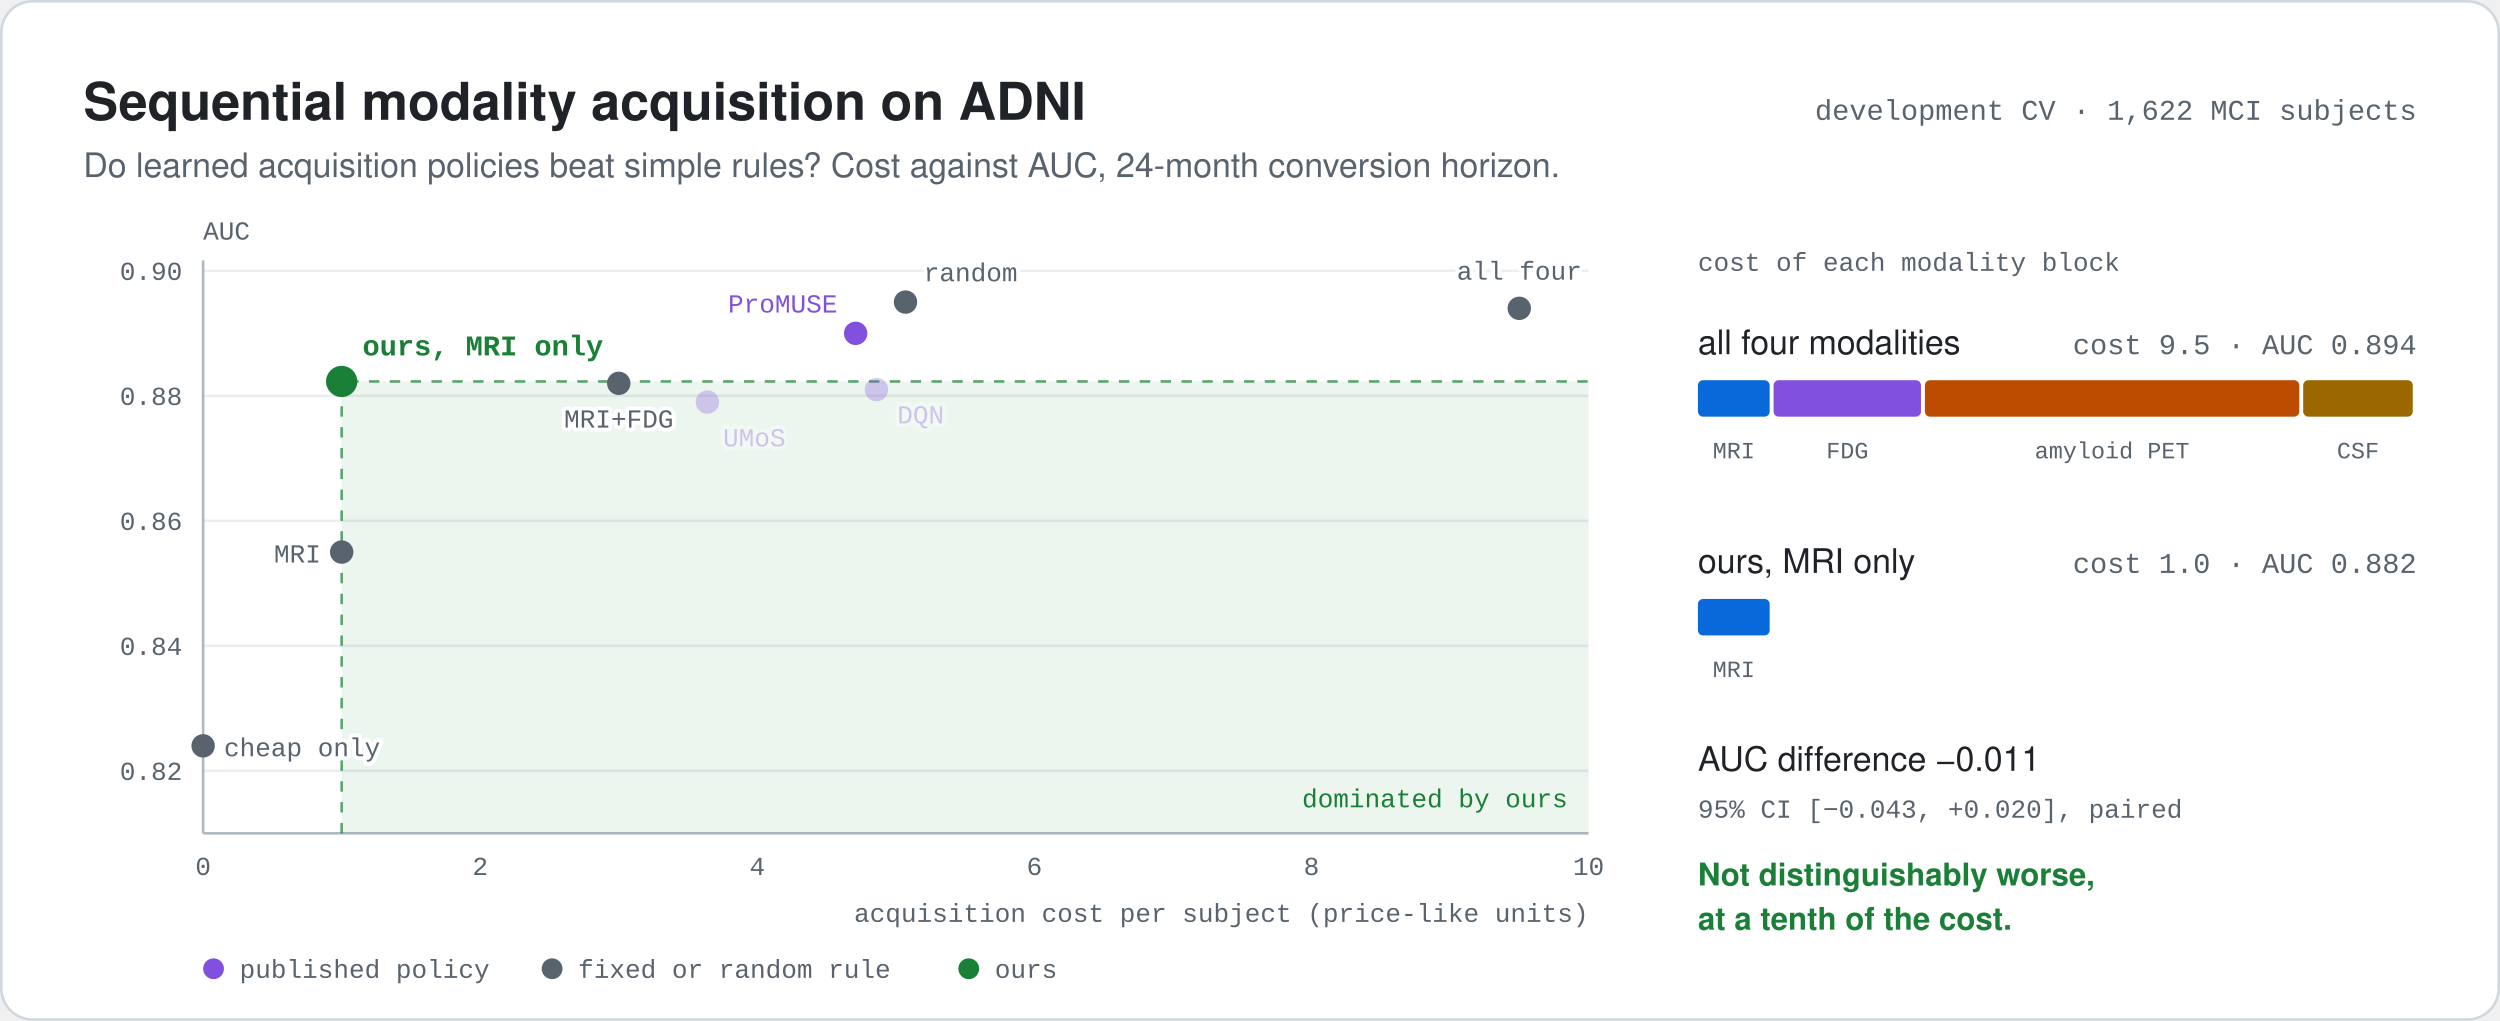
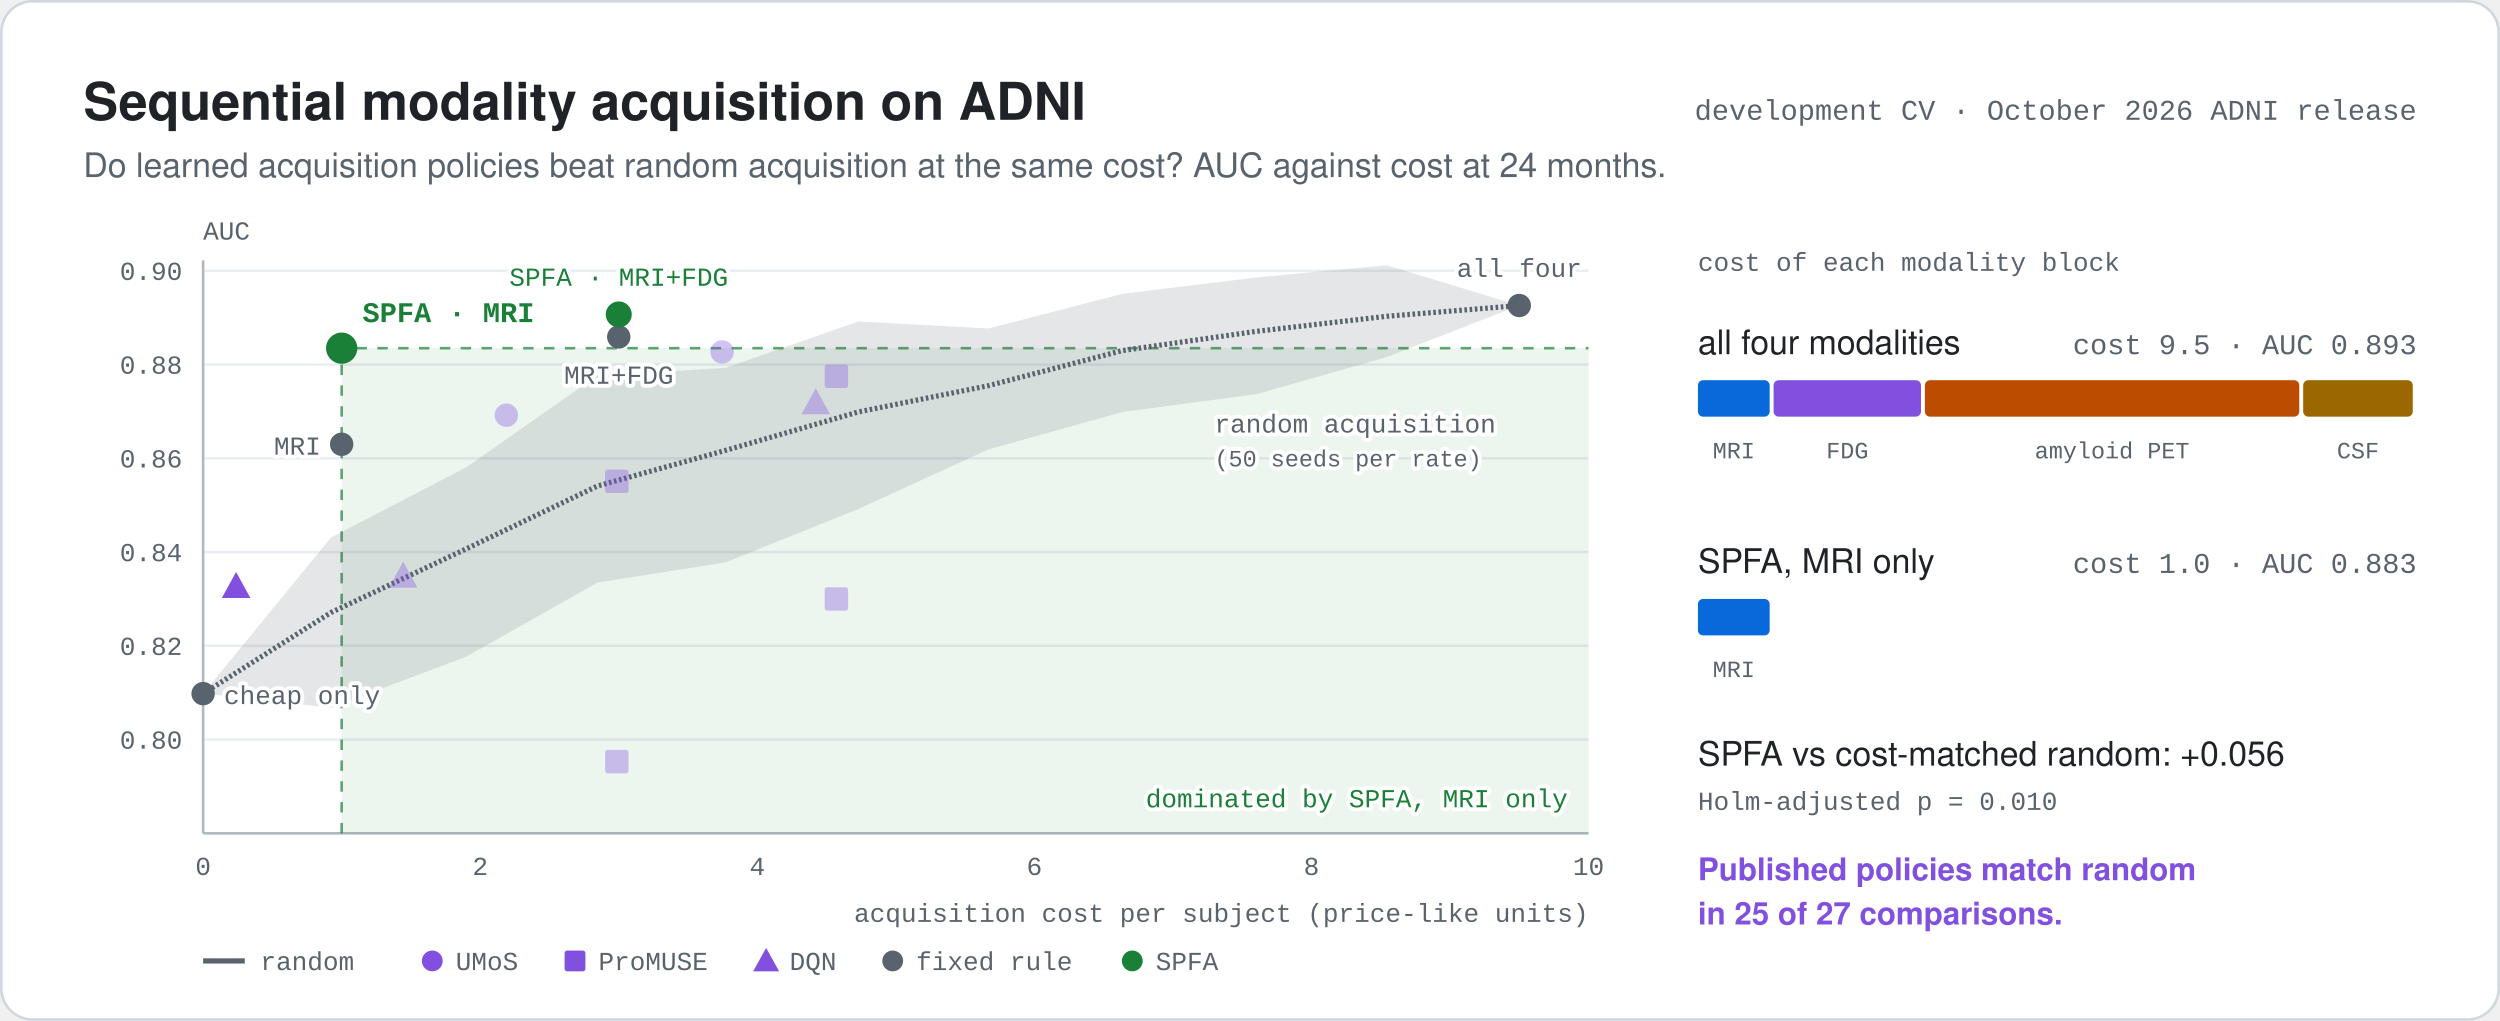
<svg xmlns="http://www.w3.org/2000/svg" width="960" height="392" viewBox="0 0 960 392" role="img" aria-labelledby="t d">
-   <style>.s{font-family:-apple-system,BlinkMacSystemFont,"Segoe UI",Helvetica,Arial,sans-serif}.m{font-family:ui-monospace,SFMono-Regular,"SF Mono",Menlo,Consolas,"Liberation Mono",monospace}@media (prefers-reduced-motion:no-preference){@keyframes a0k{0%{opacity:0}56%{opacity:0}60%{opacity:1}92%{opacity:1}96%{opacity:0}100%{opacity:0}}.a0{animation:a0k 14s cubic-bezier(.22,.8,.24,1) infinite}@keyframes a1k{0%{opacity:0;transform:scale(.2)}4%{opacity:0;transform:scale(.2)}7%{opacity:1;transform:scale(1)}92%{opacity:1;transform:scale(1)}96%{opacity:0;transform:scale(1)}100%{opacity:0;transform:scale(.2)}}.a1{animation:a1k 14s cubic-bezier(.22,.8,.24,1) infinite;transform-box:fill-box;transform-origin:center}@keyframes a2k{0%{opacity:0;transform:scale(.2)}7%{opacity:0;transform:scale(.2)}10%{opacity:1;transform:scale(1)}92%{opacity:1;transform:scale(1)}96%{opacity:0;transform:scale(1)}100%{opacity:0;transform:scale(.2)}}.a2{animation:a2k 14s cubic-bezier(.22,.8,.24,1) infinite;transform-box:fill-box;transform-origin:center}@keyframes a3k{0%{opacity:0;transform:scale(.2)}10%{opacity:0;transform:scale(.2)}13%{opacity:1;transform:scale(1)}92%{opacity:1;transform:scale(1)}96%{opacity:0;transform:scale(1)}100%{opacity:0;transform:scale(.2)}}.a3{animation:a3k 14s cubic-bezier(.22,.8,.24,1) infinite;transform-box:fill-box;transform-origin:center}@keyframes a4k{0%{opacity:0;transform:scale(.2)}13%{opacity:0;transform:scale(.2)}16%{opacity:1;transform:scale(1)}60%{opacity:1;transform:scale(1)}63%{opacity:.3;transform:scale(1)}92%{opacity:.3;transform:scale(1)}96%{opacity:0;transform:scale(1)}100%{opacity:0;transform:scale(.2)}}.a4{animation:a4k 14s cubic-bezier(.22,.8,.24,1) infinite;transform-box:fill-box;transform-origin:center}@keyframes a5k{0%{opacity:0;transform:scale(.2)}16%{opacity:0;transform:scale(.2)}19%{opacity:1;transform:scale(1)}92%{opacity:1;transform:scale(1)}96%{opacity:0;transform:scale(1)}100%{opacity:0;transform:scale(.2)}}.a5{animation:a5k 14s cubic-bezier(.22,.8,.24,1) infinite;transform-box:fill-box;transform-origin:center}@keyframes a6k{0%{opacity:0;transform:scale(.2)}19%{opacity:0;transform:scale(.2)}22%{opacity:1;transform:scale(1)}60%{opacity:1;transform:scale(1)}63%{opacity:.3;transform:scale(1)}92%{opacity:.3;transform:scale(1)}96%{opacity:0;transform:scale(1)}100%{opacity:0;transform:scale(.2)}}.a6{animation:a6k 14s cubic-bezier(.22,.8,.24,1) infinite;transform-box:fill-box;transform-origin:center}@keyframes a7k{0%{opacity:0;transform:scale(.2)}22%{opacity:0;transform:scale(.2)}25%{opacity:1;transform:scale(1)}92%{opacity:1;transform:scale(1)}96%{opacity:0;transform:scale(1)}100%{opacity:0;transform:scale(.2)}}.a7{animation:a7k 14s cubic-bezier(.22,.8,.24,1) infinite;transform-box:fill-box;transform-origin:center}@keyframes a8k{0%{opacity:0;transform:scale(.2)}25%{opacity:0;transform:scale(.2)}28%{opacity:1;transform:scale(1)}92%{opacity:1;transform:scale(1)}96%{opacity:0;transform:scale(1)}100%{opacity:0;transform:scale(.2)}}.a8{animation:a8k 14s cubic-bezier(.22,.8,.24,1) infinite;transform-box:fill-box;transform-origin:center}@keyframes a9k{0%{opacity:0;transform:scale(1)}46%{opacity:0;transform:scale(1)}47%{opacity:.8;transform:scale(1)}53%{opacity:0;transform:scale(3.4)}54%{opacity:0;transform:scale(1)}55%{opacity:.8;transform:scale(1)}61%{opacity:0;transform:scale(3.4)}100%{opacity:0;transform:scale(1)}}.a9{animation:a9k 14s ease-out infinite;transform-box:fill-box;transform-origin:center}@keyframes a10k{0%{opacity:0;transform:scale(.2)}45%{opacity:0;transform:scale(.2)}48%{opacity:1;transform:scale(1)}92%{opacity:1;transform:scale(1)}96%{opacity:0;transform:scale(1)}100%{opacity:0;transform:scale(.2)}}.a10{animation:a10k 14s cubic-bezier(.22,.8,.24,1) infinite;transform-box:fill-box;transform-origin:center}@keyframes a11k{0%{opacity:0}47%{opacity:0}50%{opacity:1}92%{opacity:1}96%{opacity:0}100%{opacity:0}}.a11{animation:a11k 14s cubic-bezier(.22,.8,.24,1) infinite}@keyframes a12k{0%{opacity:0}27%{opacity:0}30%{opacity:1}92%{opacity:1}96%{opacity:0}100%{opacity:0}}.a12{animation:a12k 14s cubic-bezier(.22,.8,.24,1) infinite}@keyframes a13k{0%{transform:scaleX(0);opacity:1}28%{transform:scaleX(0);opacity:1}31%{transform:scaleX(1);opacity:1}92%{transform:scaleX(1);opacity:1}96%{transform:scaleX(1);opacity:0}100%{transform:scaleX(0);opacity:0}}.a13{animation:a13k 14s cubic-bezier(.22,.8,.24,1) infinite;transform-box:fill-box;transform-origin:left center}@keyframes a14k{0%{opacity:0}29%{opacity:0}32%{opacity:1}92%{opacity:1}96%{opacity:0}100%{opacity:0}}.a14{animation:a14k 14s cubic-bezier(.22,.8,.24,1) infinite}@keyframes a15k{0%{transform:scaleX(0);opacity:1}31%{transform:scaleX(0);opacity:1}34%{transform:scaleX(1);opacity:1}92%{transform:scaleX(1);opacity:1}96%{transform:scaleX(1);opacity:0}100%{transform:scaleX(0);opacity:0}}.a15{animation:a15k 14s cubic-bezier(.22,.8,.24,1) infinite;transform-box:fill-box;transform-origin:left center}@keyframes a16k{0%{opacity:0}32%{opacity:0}35%{opacity:1}92%{opacity:1}96%{opacity:0}100%{opacity:0}}.a16{animation:a16k 14s cubic-bezier(.22,.8,.24,1) infinite}@keyframes a17k{0%{transform:scaleX(0);opacity:1}34%{transform:scaleX(0);opacity:1}37%{transform:scaleX(1);opacity:1}92%{transform:scaleX(1);opacity:1}96%{transform:scaleX(1);opacity:0}100%{transform:scaleX(0);opacity:0}}.a17{animation:a17k 14s cubic-bezier(.22,.8,.24,1) infinite;transform-box:fill-box;transform-origin:left center}@keyframes a18k{0%{opacity:0}35%{opacity:0}38%{opacity:1}92%{opacity:1}96%{opacity:0}100%{opacity:0}}.a18{animation:a18k 14s cubic-bezier(.22,.8,.24,1) infinite}@keyframes a19k{0%{transform:scaleX(0);opacity:1}37%{transform:scaleX(0);opacity:1}40%{transform:scaleX(1);opacity:1}92%{transform:scaleX(1);opacity:1}96%{transform:scaleX(1);opacity:0}100%{transform:scaleX(0);opacity:0}}.a19{animation:a19k 14s cubic-bezier(.22,.8,.24,1) infinite;transform-box:fill-box;transform-origin:left center}@keyframes a20k{0%{opacity:0}38%{opacity:0}41%{opacity:1}92%{opacity:1}96%{opacity:0}100%{opacity:0}}.a20{animation:a20k 14s cubic-bezier(.22,.8,.24,1) infinite}@keyframes a21k{0%{opacity:0}48%{opacity:0}51%{opacity:1}92%{opacity:1}96%{opacity:0}100%{opacity:0}}.a21{animation:a21k 14s cubic-bezier(.22,.8,.24,1) infinite}@keyframes a22k{0%{transform:scaleX(0);opacity:1}50%{transform:scaleX(0);opacity:1}53%{transform:scaleX(1);opacity:1}92%{transform:scaleX(1);opacity:1}96%{transform:scaleX(1);opacity:0}100%{transform:scaleX(0);opacity:0}}.a22{animation:a22k 14s cubic-bezier(.22,.8,.24,1) infinite;transform-box:fill-box;transform-origin:left center}@keyframes a23k{0%{opacity:0}51%{opacity:0}54%{opacity:1}92%{opacity:1}96%{opacity:0}100%{opacity:0}}.a23{animation:a23k 14s cubic-bezier(.22,.8,.24,1) infinite}@keyframes a24k{0%{opacity:0}64%{opacity:0}67%{opacity:1}92%{opacity:1}96%{opacity:0}100%{opacity:0}}.a24{animation:a24k 14s cubic-bezier(.22,.8,.24,1) infinite}@keyframes a25k{0%{opacity:0}66%{opacity:0}69%{opacity:1}92%{opacity:1}96%{opacity:0}100%{opacity:0}}.a25{animation:a25k 14s cubic-bezier(.22,.8,.24,1) infinite}@keyframes a26k{0%{opacity:0}69%{opacity:0}72%{opacity:1}92%{opacity:1}96%{opacity:0}100%{opacity:0}}.a26{animation:a26k 14s cubic-bezier(.22,.8,.24,1) infinite}}</style>
+   <style>.s{font-family:-apple-system,BlinkMacSystemFont,"Segoe UI",Helvetica,Arial,sans-serif}.m{font-family:ui-monospace,SFMono-Regular,"SF Mono",Menlo,Consolas,"Liberation Mono",monospace}@media (prefers-reduced-motion:no-preference){@keyframes a0k{0%{opacity:0}56%{opacity:0}60%{opacity:1}92%{opacity:1}95%{opacity:0}100%{opacity:0}}.a0{animation:a0k 14s cubic-bezier(.22,.8,.24,1) infinite}@keyframes a1k{0%{opacity:0}5%{opacity:0}11%{opacity:1}92%{opacity:1}95%{opacity:0}100%{opacity:0}}.a1{animation:a1k 14s cubic-bezier(.22,.8,.24,1) infinite}@keyframes a2k{0%{stroke-dashoffset:1;opacity:1}3%{stroke-dashoffset:1;opacity:1}15%{stroke-dashoffset:0;opacity:1}92%{stroke-dashoffset:0;opacity:1}95%{stroke-dashoffset:0;opacity:0}100%{stroke-dashoffset:1;opacity:0}}.a2{animation:a2k 14s cubic-bezier(.22,.8,.24,1) infinite}@keyframes a3k{0%{opacity:0}14%{opacity:0}17%{opacity:1}92%{opacity:1}95%{opacity:0}100%{opacity:0}}.a3{animation:a3k 14s cubic-bezier(.22,.8,.24,1) infinite}@keyframes a4k{0%{opacity:0;transform:scale(.2)}18%{opacity:0;transform:scale(.2)}21%{opacity:1;transform:scale(1)}92%{opacity:1;transform:scale(1)}95%{opacity:0;transform:scale(1)}100%{opacity:0;transform:scale(.2)}}.a4{animation:a4k 14s cubic-bezier(.22,.8,.24,1) infinite;transform-box:fill-box;transform-origin:center}@keyframes a5k{0%{opacity:0;transform:scale(.2)}19.4%{opacity:0;transform:scale(.2)}22.4%{opacity:1;transform:scale(1)}60%{opacity:1;transform:scale(1)}63%{opacity:.35;transform:scale(1)}92%{opacity:.35;transform:scale(1)}95%{opacity:0;transform:scale(1)}100%{opacity:0;transform:scale(.2)}}.a5{animation:a5k 14s cubic-bezier(.22,.8,.24,1) infinite;transform-box:fill-box;transform-origin:center}@keyframes a6k{0%{opacity:0;transform:scale(.2)}20.8%{opacity:0;transform:scale(.2)}23.8%{opacity:1;transform:scale(1)}60%{opacity:1;transform:scale(1)}63%{opacity:.35;transform:scale(1)}92%{opacity:.35;transform:scale(1)}95%{opacity:0;transform:scale(1)}100%{opacity:0;transform:scale(.2)}}.a6{animation:a6k 14s cubic-bezier(.22,.8,.24,1) infinite;transform-box:fill-box;transform-origin:center}@keyframes a7k{0%{opacity:0;transform:scale(.2)}22.2%{opacity:0;transform:scale(.2)}25.2%{opacity:1;transform:scale(1)}60%{opacity:1;transform:scale(1)}63%{opacity:.35;transform:scale(1)}92%{opacity:.35;transform:scale(1)}95%{opacity:0;transform:scale(1)}100%{opacity:0;transform:scale(.2)}}.a7{animation:a7k 14s cubic-bezier(.22,.8,.24,1) infinite;transform-box:fill-box;transform-origin:center}@keyframes a8k{0%{opacity:0;transform:scale(.2)}23.6%{opacity:0;transform:scale(.2)}26.6%{opacity:1;transform:scale(1)}60%{opacity:1;transform:scale(1)}63%{opacity:.35;transform:scale(1)}92%{opacity:.35;transform:scale(1)}95%{opacity:0;transform:scale(1)}100%{opacity:0;transform:scale(.2)}}.a8{animation:a8k 14s cubic-bezier(.22,.8,.24,1) infinite;transform-box:fill-box;transform-origin:center}@keyframes a9k{0%{opacity:0;transform:scale(.2)}25%{opacity:0;transform:scale(.2)}28%{opacity:1;transform:scale(1)}60%{opacity:1;transform:scale(1)}63%{opacity:.35;transform:scale(1)}92%{opacity:.35;transform:scale(1)}95%{opacity:0;transform:scale(1)}100%{opacity:0;transform:scale(.2)}}.a9{animation:a9k 14s cubic-bezier(.22,.8,.24,1) infinite;transform-box:fill-box;transform-origin:center}@keyframes a10k{0%{opacity:0;transform:scale(.2)}26.4%{opacity:0;transform:scale(.2)}29.4%{opacity:1;transform:scale(1)}60%{opacity:1;transform:scale(1)}63%{opacity:.35;transform:scale(1)}92%{opacity:.35;transform:scale(1)}95%{opacity:0;transform:scale(1)}100%{opacity:0;transform:scale(.2)}}.a10{animation:a10k 14s cubic-bezier(.22,.8,.24,1) infinite;transform-box:fill-box;transform-origin:center}@keyframes a11k{0%{opacity:0;transform:scale(.2)}27.8%{opacity:0;transform:scale(.2)}30.8%{opacity:1;transform:scale(1)}60%{opacity:1;transform:scale(1)}63%{opacity:.35;transform:scale(1)}92%{opacity:.35;transform:scale(1)}95%{opacity:0;transform:scale(1)}100%{opacity:0;transform:scale(.2)}}.a11{animation:a11k 14s cubic-bezier(.22,.8,.24,1) infinite;transform-box:fill-box;transform-origin:center}@keyframes a12k{0%{opacity:0;transform:scale(.2)}29.2%{opacity:0;transform:scale(.2)}32.2%{opacity:1;transform:scale(1)}60%{opacity:1;transform:scale(1)}63%{opacity:.35;transform:scale(1)}92%{opacity:.35;transform:scale(1)}95%{opacity:0;transform:scale(1)}100%{opacity:0;transform:scale(.2)}}.a12{animation:a12k 14s cubic-bezier(.22,.8,.24,1) infinite;transform-box:fill-box;transform-origin:center}@keyframes a13k{0%{opacity:0;transform:scale(.2)}32%{opacity:0;transform:scale(.2)}35%{opacity:1;transform:scale(1)}92%{opacity:1;transform:scale(1)}95%{opacity:0;transform:scale(1)}100%{opacity:0;transform:scale(.2)}}.a13{animation:a13k 14s cubic-bezier(.22,.8,.24,1) infinite;transform-box:fill-box;transform-origin:center}@keyframes a14k{0%{opacity:0;transform:scale(.2)}33.5%{opacity:0;transform:scale(.2)}36.5%{opacity:1;transform:scale(1)}92%{opacity:1;transform:scale(1)}95%{opacity:0;transform:scale(1)}100%{opacity:0;transform:scale(.2)}}.a14{animation:a14k 14s cubic-bezier(.22,.8,.24,1) infinite;transform-box:fill-box;transform-origin:center}@keyframes a15k{0%{opacity:0;transform:scale(.2)}35%{opacity:0;transform:scale(.2)}38%{opacity:1;transform:scale(1)}92%{opacity:1;transform:scale(1)}95%{opacity:0;transform:scale(1)}100%{opacity:0;transform:scale(.2)}}.a15{animation:a15k 14s cubic-bezier(.22,.8,.24,1) infinite;transform-box:fill-box;transform-origin:center}@keyframes a16k{0%{opacity:0;transform:scale(.2)}36.5%{opacity:0;transform:scale(.2)}39.5%{opacity:1;transform:scale(1)}92%{opacity:1;transform:scale(1)}95%{opacity:0;transform:scale(1)}100%{opacity:0;transform:scale(.2)}}.a16{animation:a16k 14s cubic-bezier(.22,.8,.24,1) infinite;transform-box:fill-box;transform-origin:center}@keyframes a17k{0%{opacity:0;transform:scale(1)}46%{opacity:0;transform:scale(1)}47%{opacity:.8;transform:scale(1)}53%{opacity:0;transform:scale(3.4)}54%{opacity:0;transform:scale(1)}55%{opacity:.8;transform:scale(1)}61%{opacity:0;transform:scale(3.4)}100%{opacity:0;transform:scale(1)}}.a17{animation:a17k 14s ease-out infinite;transform-box:fill-box;transform-origin:center}@keyframes a18k{0%{opacity:0;transform:scale(.2)}45%{opacity:0;transform:scale(.2)}48%{opacity:1;transform:scale(1)}92%{opacity:1;transform:scale(1)}95%{opacity:0;transform:scale(1)}100%{opacity:0;transform:scale(.2)}}.a18{animation:a18k 14s cubic-bezier(.22,.8,.24,1) infinite;transform-box:fill-box;transform-origin:center}@keyframes a19k{0%{opacity:0}47%{opacity:0}50%{opacity:1}92%{opacity:1}95%{opacity:0}100%{opacity:0}}.a19{animation:a19k 14s cubic-bezier(.22,.8,.24,1) infinite}@keyframes a20k{0%{opacity:0;transform:scale(.2)}49%{opacity:0;transform:scale(.2)}52%{opacity:1;transform:scale(1)}92%{opacity:1;transform:scale(1)}95%{opacity:0;transform:scale(1)}100%{opacity:0;transform:scale(.2)}}.a20{animation:a20k 14s cubic-bezier(.22,.8,.24,1) infinite;transform-box:fill-box;transform-origin:center}@keyframes a21k{0%{opacity:0}27%{opacity:0}30%{opacity:1}92%{opacity:1}95%{opacity:0}100%{opacity:0}}.a21{animation:a21k 14s cubic-bezier(.22,.8,.24,1) infinite}@keyframes a22k{0%{transform:scaleX(0);opacity:1}28%{transform:scaleX(0);opacity:1}31%{transform:scaleX(1);opacity:1}92%{transform:scaleX(1);opacity:1}95%{transform:scaleX(1);opacity:0}100%{transform:scaleX(0);opacity:0}}.a22{animation:a22k 14s cubic-bezier(.22,.8,.24,1) infinite;transform-box:fill-box;transform-origin:left center}@keyframes a23k{0%{opacity:0}29%{opacity:0}32%{opacity:1}92%{opacity:1}95%{opacity:0}100%{opacity:0}}.a23{animation:a23k 14s cubic-bezier(.22,.8,.24,1) infinite}@keyframes a24k{0%{transform:scaleX(0);opacity:1}31%{transform:scaleX(0);opacity:1}34%{transform:scaleX(1);opacity:1}92%{transform:scaleX(1);opacity:1}95%{transform:scaleX(1);opacity:0}100%{transform:scaleX(0);opacity:0}}.a24{animation:a24k 14s cubic-bezier(.22,.8,.24,1) infinite;transform-box:fill-box;transform-origin:left center}@keyframes a25k{0%{opacity:0}32%{opacity:0}35%{opacity:1}92%{opacity:1}95%{opacity:0}100%{opacity:0}}.a25{animation:a25k 14s cubic-bezier(.22,.8,.24,1) infinite}@keyframes a26k{0%{transform:scaleX(0);opacity:1}34%{transform:scaleX(0);opacity:1}37%{transform:scaleX(1);opacity:1}92%{transform:scaleX(1);opacity:1}95%{transform:scaleX(1);opacity:0}100%{transform:scaleX(0);opacity:0}}.a26{animation:a26k 14s cubic-bezier(.22,.8,.24,1) infinite;transform-box:fill-box;transform-origin:left center}@keyframes a27k{0%{opacity:0}35%{opacity:0}38%{opacity:1}92%{opacity:1}95%{opacity:0}100%{opacity:0}}.a27{animation:a27k 14s cubic-bezier(.22,.8,.24,1) infinite}@keyframes a28k{0%{transform:scaleX(0);opacity:1}37%{transform:scaleX(0);opacity:1}40%{transform:scaleX(1);opacity:1}92%{transform:scaleX(1);opacity:1}95%{transform:scaleX(1);opacity:0}100%{transform:scaleX(0);opacity:0}}.a28{animation:a28k 14s cubic-bezier(.22,.8,.24,1) infinite;transform-box:fill-box;transform-origin:left center}@keyframes a29k{0%{opacity:0}38%{opacity:0}41%{opacity:1}92%{opacity:1}95%{opacity:0}100%{opacity:0}}.a29{animation:a29k 14s cubic-bezier(.22,.8,.24,1) infinite}@keyframes a30k{0%{opacity:0}48%{opacity:0}51%{opacity:1}92%{opacity:1}95%{opacity:0}100%{opacity:0}}.a30{animation:a30k 14s cubic-bezier(.22,.8,.24,1) infinite}@keyframes a31k{0%{transform:scaleX(0);opacity:1}50%{transform:scaleX(0);opacity:1}53%{transform:scaleX(1);opacity:1}92%{transform:scaleX(1);opacity:1}95%{transform:scaleX(1);opacity:0}100%{transform:scaleX(0);opacity:0}}.a31{animation:a31k 14s cubic-bezier(.22,.8,.24,1) infinite;transform-box:fill-box;transform-origin:left center}@keyframes a32k{0%{opacity:0}51%{opacity:0}54%{opacity:1}92%{opacity:1}95%{opacity:0}100%{opacity:0}}.a32{animation:a32k 14s cubic-bezier(.22,.8,.24,1) infinite}@keyframes a33k{0%{opacity:0}64%{opacity:0}67%{opacity:1}92%{opacity:1}95%{opacity:0}100%{opacity:0}}.a33{animation:a33k 14s cubic-bezier(.22,.8,.24,1) infinite}@keyframes a34k{0%{opacity:0}66%{opacity:0}69%{opacity:1}92%{opacity:1}95%{opacity:0}100%{opacity:0}}.a34{animation:a34k 14s cubic-bezier(.22,.8,.24,1) infinite}@keyframes a35k{0%{opacity:0}69%{opacity:0}72%{opacity:1}92%{opacity:1}95%{opacity:0}100%{opacity:0}}.a35{animation:a35k 14s cubic-bezier(.22,.8,.24,1) infinite}}</style>
  <rect x=".5" y=".5" width="959" height="391" rx="12" fill="#ffffff" stroke="#d0d7de" />
  <text x="32" y="46" class="s" font-size="20" font-weight="600" fill="#1f2328">Sequential modality acquisition on ADNI</text>
-   <text x="32" y="68" class="s" font-size="13" fill="#59636e">Do learned acquisition policies beat simple rules? Cost against AUC, 24-month conversion horizon.</text>
-   <text x="928" y="46" text-anchor="end" class="m" font-size="11" fill="#59636e">development CV · 1,622 MCI subjects</text>
-   <line x1="78" y1="296" x2="610" y2="296" stroke="#eaeef2" />
-   <text x="70" y="299.5" class="m" font-size="10" fill="#59636e" text-anchor="end">0.82</text>
+   <text x="32" y="68" class="s" font-size="13" fill="#59636e">Do learned acquisition policies beat random acquisition at the same cost? AUC against cost at 24 months.</text>
+   <text x="928" y="46" text-anchor="end" class="m" font-size="11" fill="#59636e">development CV · October 2026 ADNI release</text>
+   <line x1="78" y1="284" x2="610" y2="284" stroke="#eaeef2" />
+   <text x="70" y="287.5" class="m" font-size="10" fill="#59636e" text-anchor="end">0.80</text>
  <line x1="78" y1="248" x2="610" y2="248" stroke="#eaeef2" />
-   <text x="70" y="251.5" class="m" font-size="10" fill="#59636e" text-anchor="end">0.84</text>
-   <line x1="78" y1="200" x2="610" y2="200" stroke="#eaeef2" />
-   <text x="70" y="203.5" class="m" font-size="10" fill="#59636e" text-anchor="end">0.86</text>
-   <line x1="78" y1="152" x2="610" y2="152" stroke="#eaeef2" />
-   <text x="70" y="155.5" class="m" font-size="10" fill="#59636e" text-anchor="end">0.88</text>
+   <text x="70" y="251.5" class="m" font-size="10" fill="#59636e" text-anchor="end">0.82</text>
+   <line x1="78" y1="212" x2="610" y2="212" stroke="#eaeef2" />
+   <text x="70" y="215.5" class="m" font-size="10" fill="#59636e" text-anchor="end">0.84</text>
+   <line x1="78" y1="176" x2="610" y2="176" stroke="#eaeef2" />
+   <text x="70" y="179.5" class="m" font-size="10" fill="#59636e" text-anchor="end">0.86</text>
+   <line x1="78" y1="140" x2="610" y2="140" stroke="#eaeef2" />
+   <text x="70" y="143.5" class="m" font-size="10" fill="#59636e" text-anchor="end">0.88</text>
  <line x1="78" y1="104" x2="610" y2="104" stroke="#eaeef2" />
  <text x="70" y="107.5" class="m" font-size="10" fill="#59636e" text-anchor="end">0.90</text>
  <text x="78" y="336" class="m" font-size="10" fill="#59636e" text-anchor="middle">0</text>
  <text x="184.4" y="336" class="m" font-size="10" fill="#59636e" text-anchor="middle">2</text>
  <text x="290.8" y="336" class="m" font-size="10" fill="#59636e" text-anchor="middle">4</text>
  <text x="397.2" y="336" class="m" font-size="10" fill="#59636e" text-anchor="middle">6</text>
  <text x="503.6" y="336" class="m" font-size="10" fill="#59636e" text-anchor="middle">8</text>
  <text x="610" y="336" class="m" font-size="10" fill="#59636e" text-anchor="middle">10</text>
  <line x1="78" y1="320" x2="610" y2="320" stroke="#afb8c1" />
  <line x1="78" y1="100" x2="78" y2="320" stroke="#afb8c1" />
  <text x="78" y="92" class="m" font-size="10" fill="#59636e" text-anchor="start">AUC</text>
  <text x="610" y="354" class="m" font-size="10" fill="#59636e" text-anchor="end">acquisition cost per subject (price-like units)</text>
  <g class="a0">
-     <rect x="131.2" y="146.48" width="478.8" height="173.52" fill="#1a7f37" opacity=".08" />
-     <path d="M131.2 320V146.48H610" fill="none" stroke="#1a7f37" stroke-dasharray="4 4" opacity=".7" />
-     <text x="602" y="310" class="m" font-size="10" fill="#1a7f37" text-anchor="end">dominated by ours</text>
+     <rect x="131.2" y="133.7" width="478.8" height="186.3" fill="#1a7f37" opacity=".08" />
+     <path d="M131.2 320V133.7H610" fill="none" stroke="#1a7f37" stroke-dasharray="4 4" opacity=".7" />
+     <text x="602" y="310" class="m" font-size="10" fill="#1a7f37" text-anchor="end" stroke="#ffffff" stroke-width="3" stroke-linejoin="round" paint-order="stroke">dominated by SPFA, MRI only</text>
  </g>
-   <g class="a1">
-     <circle cx="78" cy="286.4" r="4.5" fill="#59636e" />
-     <text x="86" y="290.4" class="m" font-size="10" fill="#59636e" text-anchor="start" stroke="#ffffff" stroke-width="3" stroke-linejoin="round" paint-order="stroke">cheap only</text>
+   <path class="a1" d="M78 266.36L127.07 206.42L179.08 179.42L229.43 144.14L278.6 141.26L329.61 123.44L379.55 126.14L431.06 112.82L482.6 106.52L532.46 101.84L583.4 117.32L583.4 117.32L532.46 137.12L482.6 151.34L431.06 158.18L379.55 172.58L329.61 195.44L278.6 215.96L229.43 223.7L179.08 252.14L127.07 271.76L78 266.36Z" fill="#59636e" fill-opacity=".16" />
+   <path class="a2" d="M78 266.36L127.07 235.22L179.08 210.74L229.43 186.62L278.6 172.94L329.61 158.18L379.55 148.1L431.06 134.6L482.6 127.22L532.46 121.46L583.4 117.32" pathLength="1" stroke-dasharray="1" fill="none" stroke="#59636e" stroke-width="2" stroke-linejoin="round" />
+   <g class="a3">
+     <text x="466.36" y="166.1" class="m" font-size="10" fill="#59636e" text-anchor="start" stroke="#ffffff" stroke-width="3" stroke-linejoin="round" paint-order="stroke">random acquisition</text>
+     <text x="466.36" y="179.1" class="m" font-size="9" fill="#59636e" text-anchor="start" stroke="#ffffff" stroke-width="3" stroke-linejoin="round" paint-order="stroke">(50 seeds per rate)</text>
  </g>
-   <g class="a2">
-     <circle cx="131.2" cy="212" r="4.5" fill="#59636e" />
-     <text x="123.2" y="216" class="m" font-size="10" fill="#59636e" text-anchor="end" stroke="#ffffff" stroke-width="3" stroke-linejoin="round" paint-order="stroke">MRI</text>
+   <g class="a4">
+     <path d="M90.66 219.64L96.16 229.64L85.16 229.64Z" fill="#8250df" />
  </g>
-   <g class="a3">
-     <circle cx="237.6" cy="147.2" r="4.5" fill="#59636e" />
-     <text x="237.6" y="164.2" class="m" font-size="10" fill="#59636e" text-anchor="middle" stroke="#ffffff" stroke-width="3" stroke-linejoin="round" paint-order="stroke">MRI+FDG</text>
+   <g class="a5" opacity=".35">
+     <path d="M154.82 215.68L160.32 225.68L149.32 225.68Z" fill="#8250df" />
  </g>
-   <g class="a4" opacity=".3">
-     <circle cx="271.65" cy="154.4" r="4.5" fill="#8250df" />
-     <text x="277.65" y="171.4" class="m" font-size="10" fill="#8250df" text-anchor="start" stroke="#ffffff" stroke-width="3" stroke-linejoin="round" paint-order="stroke">UMoS</text>
+   <g class="a6" opacity=".35">
+     <circle cx="194.45" cy="159.44" r="4.5" fill="#8250df" />
  </g>
-   <g class="a5">
-     <circle cx="328.57" cy="128" r="4.5" fill="#8250df" />
-     <text x="321.57" y="120" class="m" font-size="10" fill="#8250df" text-anchor="end" stroke="#ffffff" stroke-width="3" stroke-linejoin="round" paint-order="stroke">ProMUSE</text>
+   <g class="a7" opacity=".35">
+     <rect x="232.36" y="180.32" width="9" height="9" rx="1" fill="#8250df" />
  </g>
-   <g class="a6" opacity=".3">
-     <circle cx="336.55" cy="149.6" r="4.5" fill="#8250df" />
-     <text x="344.55" y="162.6" class="m" font-size="10" fill="#8250df" text-anchor="start" stroke="#ffffff" stroke-width="3" stroke-linejoin="round" paint-order="stroke">DQN</text>
+   <g class="a8" opacity=".35">
+     <rect x="232.36" y="287.96" width="9" height="9" rx="1" fill="#8250df" />
  </g>
-   <g class="a7">
-     <circle cx="347.72" cy="116" r="4.5" fill="#59636e" />
-     <text x="354.72" y="108" class="m" font-size="10" fill="#59636e" text-anchor="start" stroke="#ffffff" stroke-width="3" stroke-linejoin="round" paint-order="stroke">random</text>
+   <g class="a9" opacity=".35">
+     <circle cx="277.29" cy="135.14" r="4.5" fill="#8250df" />
  </g>
-   <g class="a8">
-     <circle cx="583.4" cy="118.4" r="4.5" fill="#59636e" />
-     <text x="583.4" y="107.4" class="m" font-size="10" fill="#59636e" text-anchor="middle" stroke="#ffffff" stroke-width="3" stroke-linejoin="round" paint-order="stroke">all four</text>
+   <g class="a10" opacity=".35">
+     <path d="M313.25 149.08L318.75 159.08L307.75 159.08Z" fill="#8250df" />
  </g>
-   <circle class="a9" cx="131.2" cy="146.48" r="6" fill="none" stroke="#1a7f37" stroke-width="1.5" opacity="0" />
-   <g class="a10">
-     <circle cx="131.2" cy="146.48" r="6" fill="#1a7f37" />
+   <g class="a11" opacity=".35">
+     <rect x="316.68" y="225.5" width="9" height="9" rx="1" fill="#8250df" />
  </g>
-   <g class="a11">
-     <text x="139.2" y="136.48" class="m" font-size="11" fill="#1a7f37" text-anchor="start" font-weight="600" stroke="#ffffff" stroke-width="3" stroke-linejoin="round" paint-order="stroke">ours, MRI only</text>
+   <g class="a12" opacity=".35">
+     <rect x="316.68" y="140" width="9" height="9" rx="1" fill="#8250df" />
  </g>
-   <circle cx="82" cy="372" r="4" fill="#8250df" />
-   <text x="92" y="375.5" class="m" font-size="10" fill="#59636e" text-anchor="start">published policy</text>
-   <circle cx="212" cy="372" r="4" fill="#59636e" />
-   <text x="222" y="375.5" class="m" font-size="10" fill="#59636e" text-anchor="start">fixed or random rule</text>
-   <circle cx="372" cy="372" r="4" fill="#1a7f37" />
-   <text x="382" y="375.5" class="m" font-size="10" fill="#59636e" text-anchor="start">ours</text>
+   <g class="a13">
+     <circle cx="78" cy="266.36" r="4.5" fill="#59636e" />
+     <text x="86" y="270.36" class="m" font-size="10" fill="#59636e" text-anchor="start" stroke="#ffffff" stroke-width="3" stroke-linejoin="round" paint-order="stroke">cheap only</text>
+   </g>
+   <g class="a14">
+     <circle cx="131.2" cy="170.6" r="4.5" fill="#59636e" />
+     <text x="123.2" y="174.6" class="m" font-size="10" fill="#59636e" text-anchor="end" stroke="#ffffff" stroke-width="3" stroke-linejoin="round" paint-order="stroke">MRI</text>
+   </g>
+   <g class="a15">
+     <circle cx="237.6" cy="129.38" r="4.5" fill="#59636e" />
+     <text x="237.6" y="147.38" class="m" font-size="10" fill="#59636e" text-anchor="middle" stroke="#ffffff" stroke-width="3" stroke-linejoin="round" paint-order="stroke">MRI+FDG</text>
+   </g>
+   <g class="a16">
+     <circle cx="583.4" cy="117.32" r="4.5" fill="#59636e" />
+     <text x="583.4" y="106.32" class="m" font-size="10" fill="#59636e" text-anchor="middle" stroke="#ffffff" stroke-width="3" stroke-linejoin="round" paint-order="stroke">all four</text>
+   </g>
+   <circle class="a17" cx="131.2" cy="133.7" r="6" fill="none" stroke="#1a7f37" stroke-width="1.5" opacity="0" />
+   <g class="a18">
+     <circle cx="131.2" cy="133.7" r="6" fill="#1a7f37" />
+   </g>
+   <g class="a19">
+     <text x="139.2" y="123.7" class="m" font-size="11" fill="#1a7f37" text-anchor="start" font-weight="600" stroke="#ffffff" stroke-width="3" stroke-linejoin="round" paint-order="stroke">SPFA · MRI</text>
+   </g>
+   <g class="a20">
+     <circle cx="237.6" cy="120.74" r="5" fill="#1a7f37" />
+     <text x="237.6" y="109.74" class="m" font-size="10" fill="#1a7f37" text-anchor="middle" stroke="#ffffff" stroke-width="3" stroke-linejoin="round" paint-order="stroke">SPFA · MRI+FDG</text>
+   </g>
+   <line x1="78" y1="369" x2="94" y2="369" stroke="#59636e" stroke-width="2" />
+   <text x="100" y="372.5" class="m" font-size="10" fill="#59636e" text-anchor="start">random</text>
+   <circle cx="166" cy="369" r="4" fill="#8250df" />
+   <text x="175" y="372.5" class="m" font-size="10" fill="#59636e" text-anchor="start">UMoS</text>
+   <rect x="216.8" y="365" width="8" height="8" rx="1" fill="#8250df" />
+   <text x="229.8" y="372.5" class="m" font-size="10" fill="#59636e" text-anchor="start">ProMUSE</text>
+   <path d="M294.2 364L299.2 373L289.2 373Z" fill="#8250df" />
+   <text x="303.2" y="372.5" class="m" font-size="10" fill="#59636e" text-anchor="start">DQN</text>
+   <circle cx="342.8" cy="369" r="4" fill="#59636e" />
+   <text x="351.8" y="372.5" class="m" font-size="10" fill="#59636e" text-anchor="start">fixed rule</text>
+   <circle cx="434.8" cy="369" r="4" fill="#1a7f37" />
+   <text x="443.8" y="372.5" class="m" font-size="10" fill="#59636e" text-anchor="start">SPFA</text>
  <text x="652" y="104" class="m" font-size="10" fill="#59636e" text-anchor="start">cost of each modality block</text>
-   <g class="a12">
+   <g class="a21">
    <text x="652" y="136" class="s" font-size="13" fill="#1f2328" text-anchor="start">all four modalities</text>
-     <text x="928" y="136" class="m" font-size="11" fill="#59636e" text-anchor="end">cost 9.5 · AUC 0.894</text>
+     <text x="928" y="136" class="m" font-size="11" fill="#59636e" text-anchor="end">cost 9.5 · AUC 0.893</text>
  </g>
-   <rect class="a13" x="652" y="146" width="27.55" height="14" rx="2" fill="#0969da" />
-   <g class="a14">
+   <rect class="a22" x="652" y="146" width="27.55" height="14" rx="2" fill="#0969da" />
+   <g class="a23">
    <text x="665.78" y="176" class="m" font-size="9" fill="#59636e" text-anchor="middle">MRI</text>
  </g>
-   <rect class="a15" x="681.05" y="146" width="56.61" height="14" rx="2" fill="#8250df" />
-   <g class="a16">
+   <rect class="a24" x="681.05" y="146" width="56.61" height="14" rx="2" fill="#8250df" />
+   <g class="a25">
    <text x="709.36" y="176" class="m" font-size="9" fill="#59636e" text-anchor="middle">FDG</text>
  </g>
-   <rect class="a17" x="739.16" y="146" width="143.76" height="14" rx="2" fill="#bc4c00" />
-   <g class="a18">
+   <rect class="a26" x="739.16" y="146" width="143.76" height="14" rx="2" fill="#bc4c00" />
+   <g class="a27">
    <text x="811.04" y="176" class="m" font-size="9" fill="#59636e" text-anchor="middle">amyloid PET</text>
  </g>
-   <rect class="a19" x="884.42" y="146" width="42.08" height="14" rx="2" fill="#9a6700" />
-   <g class="a20">
+   <rect class="a28" x="884.42" y="146" width="42.08" height="14" rx="2" fill="#9a6700" />
+   <g class="a29">
    <text x="905.46" y="176" class="m" font-size="9" fill="#59636e" text-anchor="middle">CSF</text>
  </g>
-   <g class="a21">
-     <text x="652" y="220" class="s" font-size="13" fill="#1f2328" text-anchor="start">ours, MRI only</text>
-     <text x="928" y="220" class="m" font-size="11" fill="#59636e" text-anchor="end">cost 1.0 · AUC 0.882</text>
+   <g class="a30">
+     <text x="652" y="220" class="s" font-size="13" fill="#1f2328" text-anchor="start">SPFA, MRI only</text>
+     <text x="928" y="220" class="m" font-size="11" fill="#59636e" text-anchor="end">cost 1.0 · AUC 0.883</text>
  </g>
-   <rect class="a22" x="652" y="230" width="27.55" height="14" rx="2" fill="#0969da" />
-   <g class="a23">
+   <rect class="a31" x="652" y="230" width="27.55" height="14" rx="2" fill="#0969da" />
+   <g class="a32">
    <text x="665.78" y="260" class="m" font-size="9" fill="#59636e" text-anchor="middle">MRI</text>
  </g>
-   <g class="a24">
-     <text x="652" y="296" class="s" font-size="13" fill="#1f2328" text-anchor="start">AUC difference −0.011</text>
+   <g class="a33">
+     <text x="652" y="294" class="s" font-size="13" fill="#1f2328" text-anchor="start">SPFA vs cost-matched random: +0.056</text>
  </g>
-   <g class="a25">
-     <text x="652" y="314" class="m" font-size="10" fill="#59636e" text-anchor="start">95% CI [−0.043, +0.020], paired</text>
+   <g class="a34">
+     <text x="652" y="311" class="m" font-size="10" fill="#59636e" text-anchor="start">Holm-adjusted p = 0.010</text>
  </g>
-   <g class="a26">
-     <text x="652" y="340" class="s" font-size="12" fill="#1a7f37" text-anchor="start" font-weight="600">Not distinguishably worse,</text>
-     <text x="652" y="357" class="s" font-size="12" fill="#1a7f37" text-anchor="start" font-weight="600">at a tenth of the cost.</text>
+   <g class="a35">
+     <text x="652" y="338" class="s" font-size="12" fill="#8250df" text-anchor="start" font-weight="600">Published policies match random</text>
+     <text x="652" y="355" class="s" font-size="12" fill="#8250df" text-anchor="start" font-weight="600">in 25 of 27 comparisons.</text>
  </g>
</svg>
